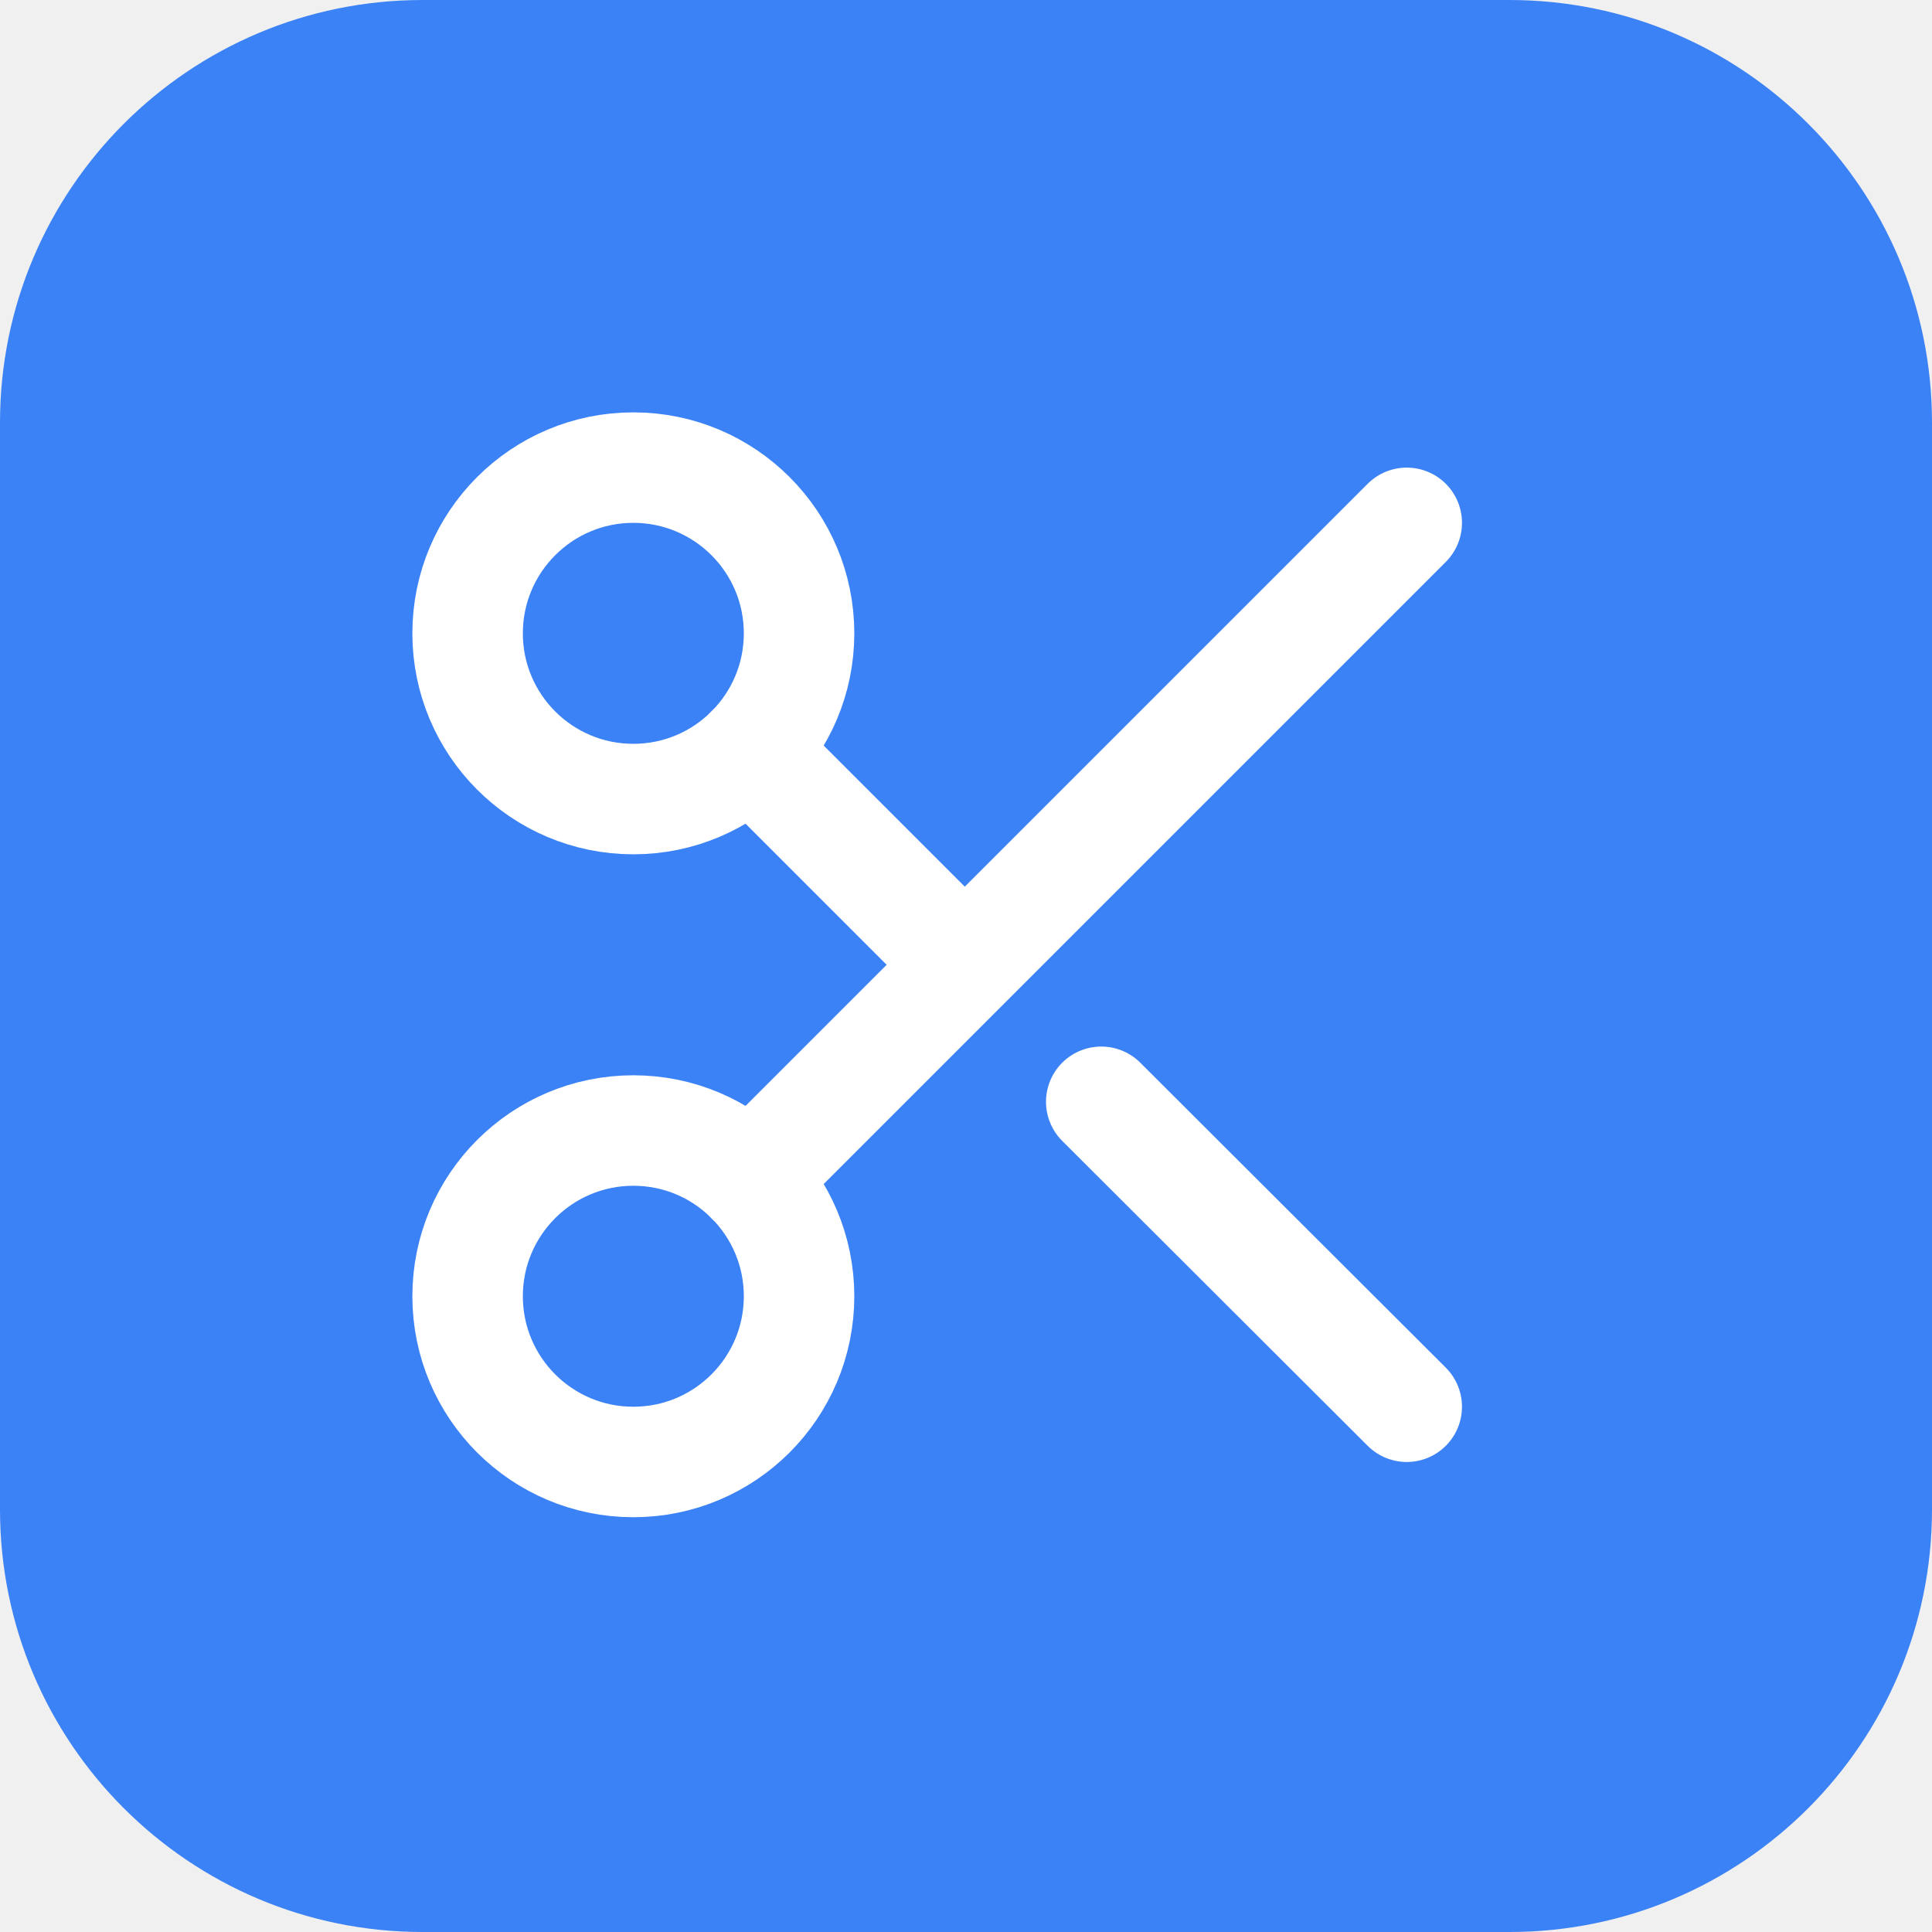
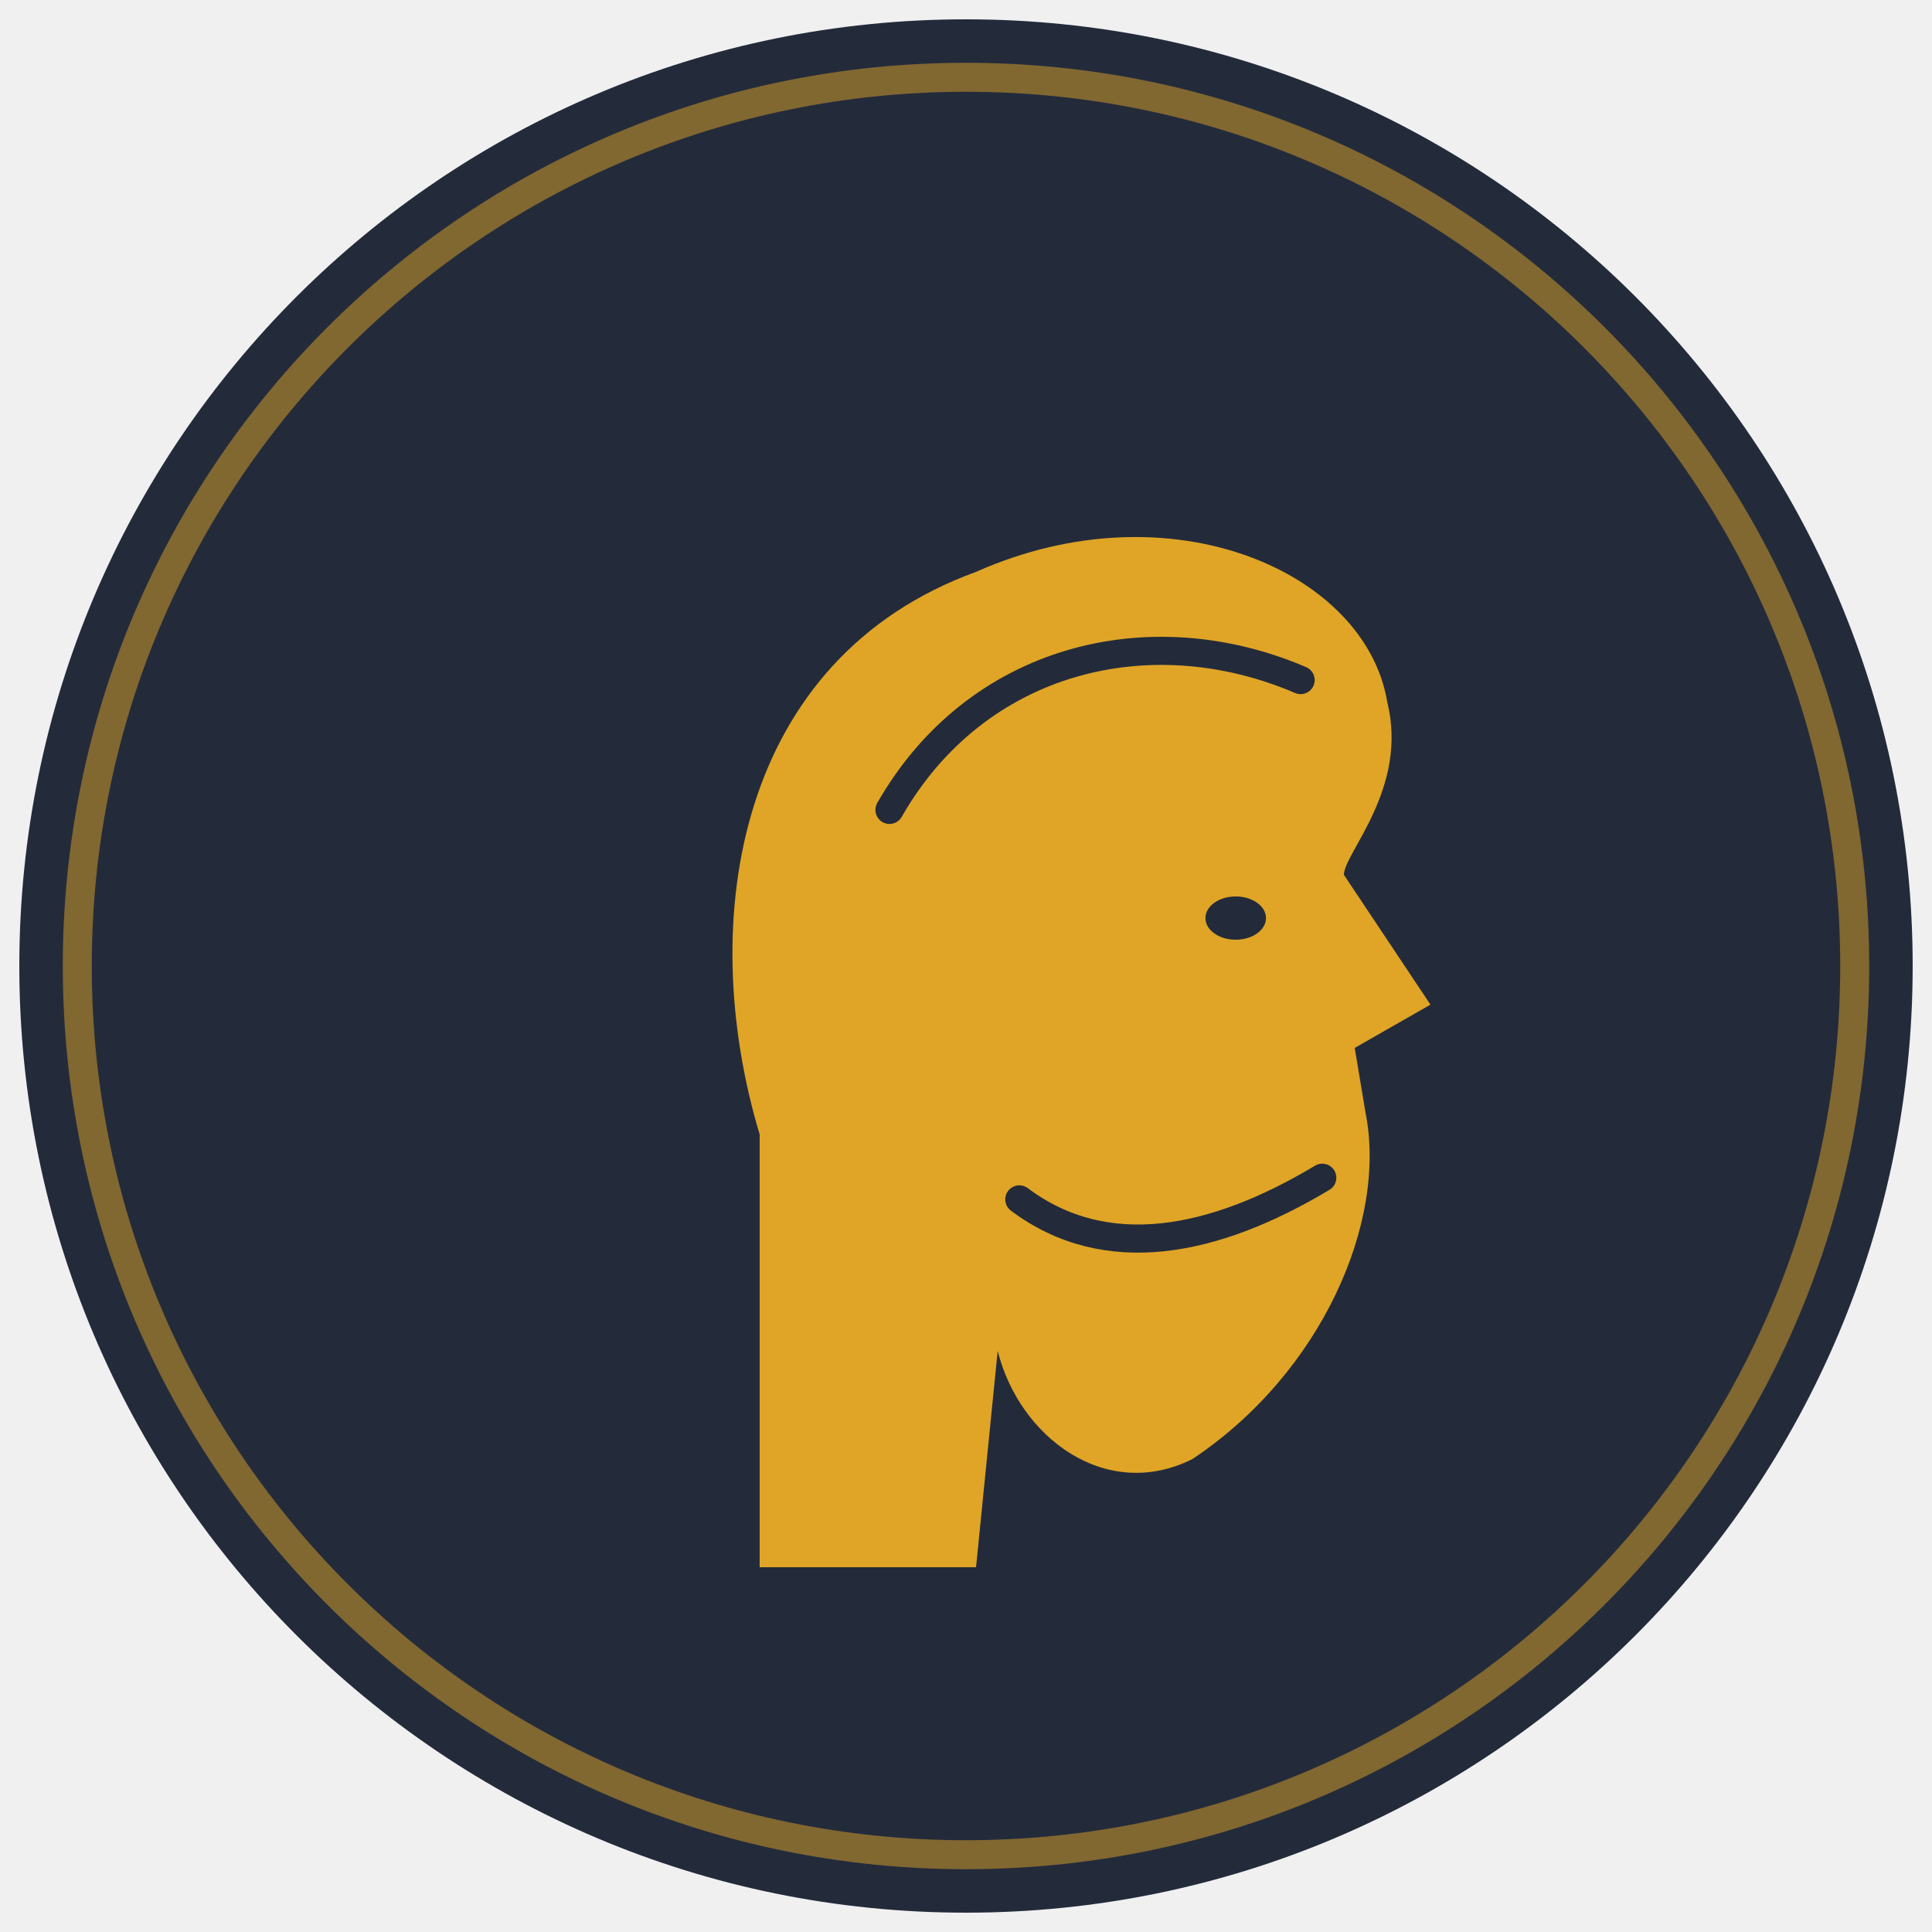
- <svg xmlns="http://www.w3.org/2000/svg" viewBox="0 0 64 64">
-   <rect width="64" height="64" rx="14" fill="#3b82f6" />
-   <g transform="translate(10 10) scale(1.83)" fill="none" stroke="#fff" stroke-width="2" stroke-linecap="round" stroke-linejoin="round">
-     <circle cx="6" cy="6" r="3" />
-     <circle cx="6" cy="18" r="3" />
-     <path d="M20 4L8.12 15.88M14.47 14.48L20 20M8.12 8.12L12 12" />
+ <svg xmlns="http://www.w3.org/2000/svg" viewBox="0 0 200 200">
+   <circle cx="100" cy="100" r="98" fill="#232B3B" />
+   <circle cx="100" cy="100" r="92" fill="none" stroke="#E0A526" stroke-opacity=".5" stroke-width="3" />
+   <g transform="translate(-2 -8) scale(1.12)">
+     <path d="M72 112C66 92 70 68 92 60c18-8 36 0 38 12 2 8-4 14-4 16l8 12-7 4 1 6c2 10-4 24-16 32-8 4-16-2-18-10l-2 20H72z" fill="#E0A526" />
+     <path d="M84 82c8-14 24-18 38-12M96 118c8 6 18 4 28-2" fill="none" stroke="#232B3B" stroke-width="2.600" stroke-linecap="round" />
+     <ellipse cx="116" cy="92" rx="2.800" ry="2" fill="#232B3B" />
  </g>
</svg>
